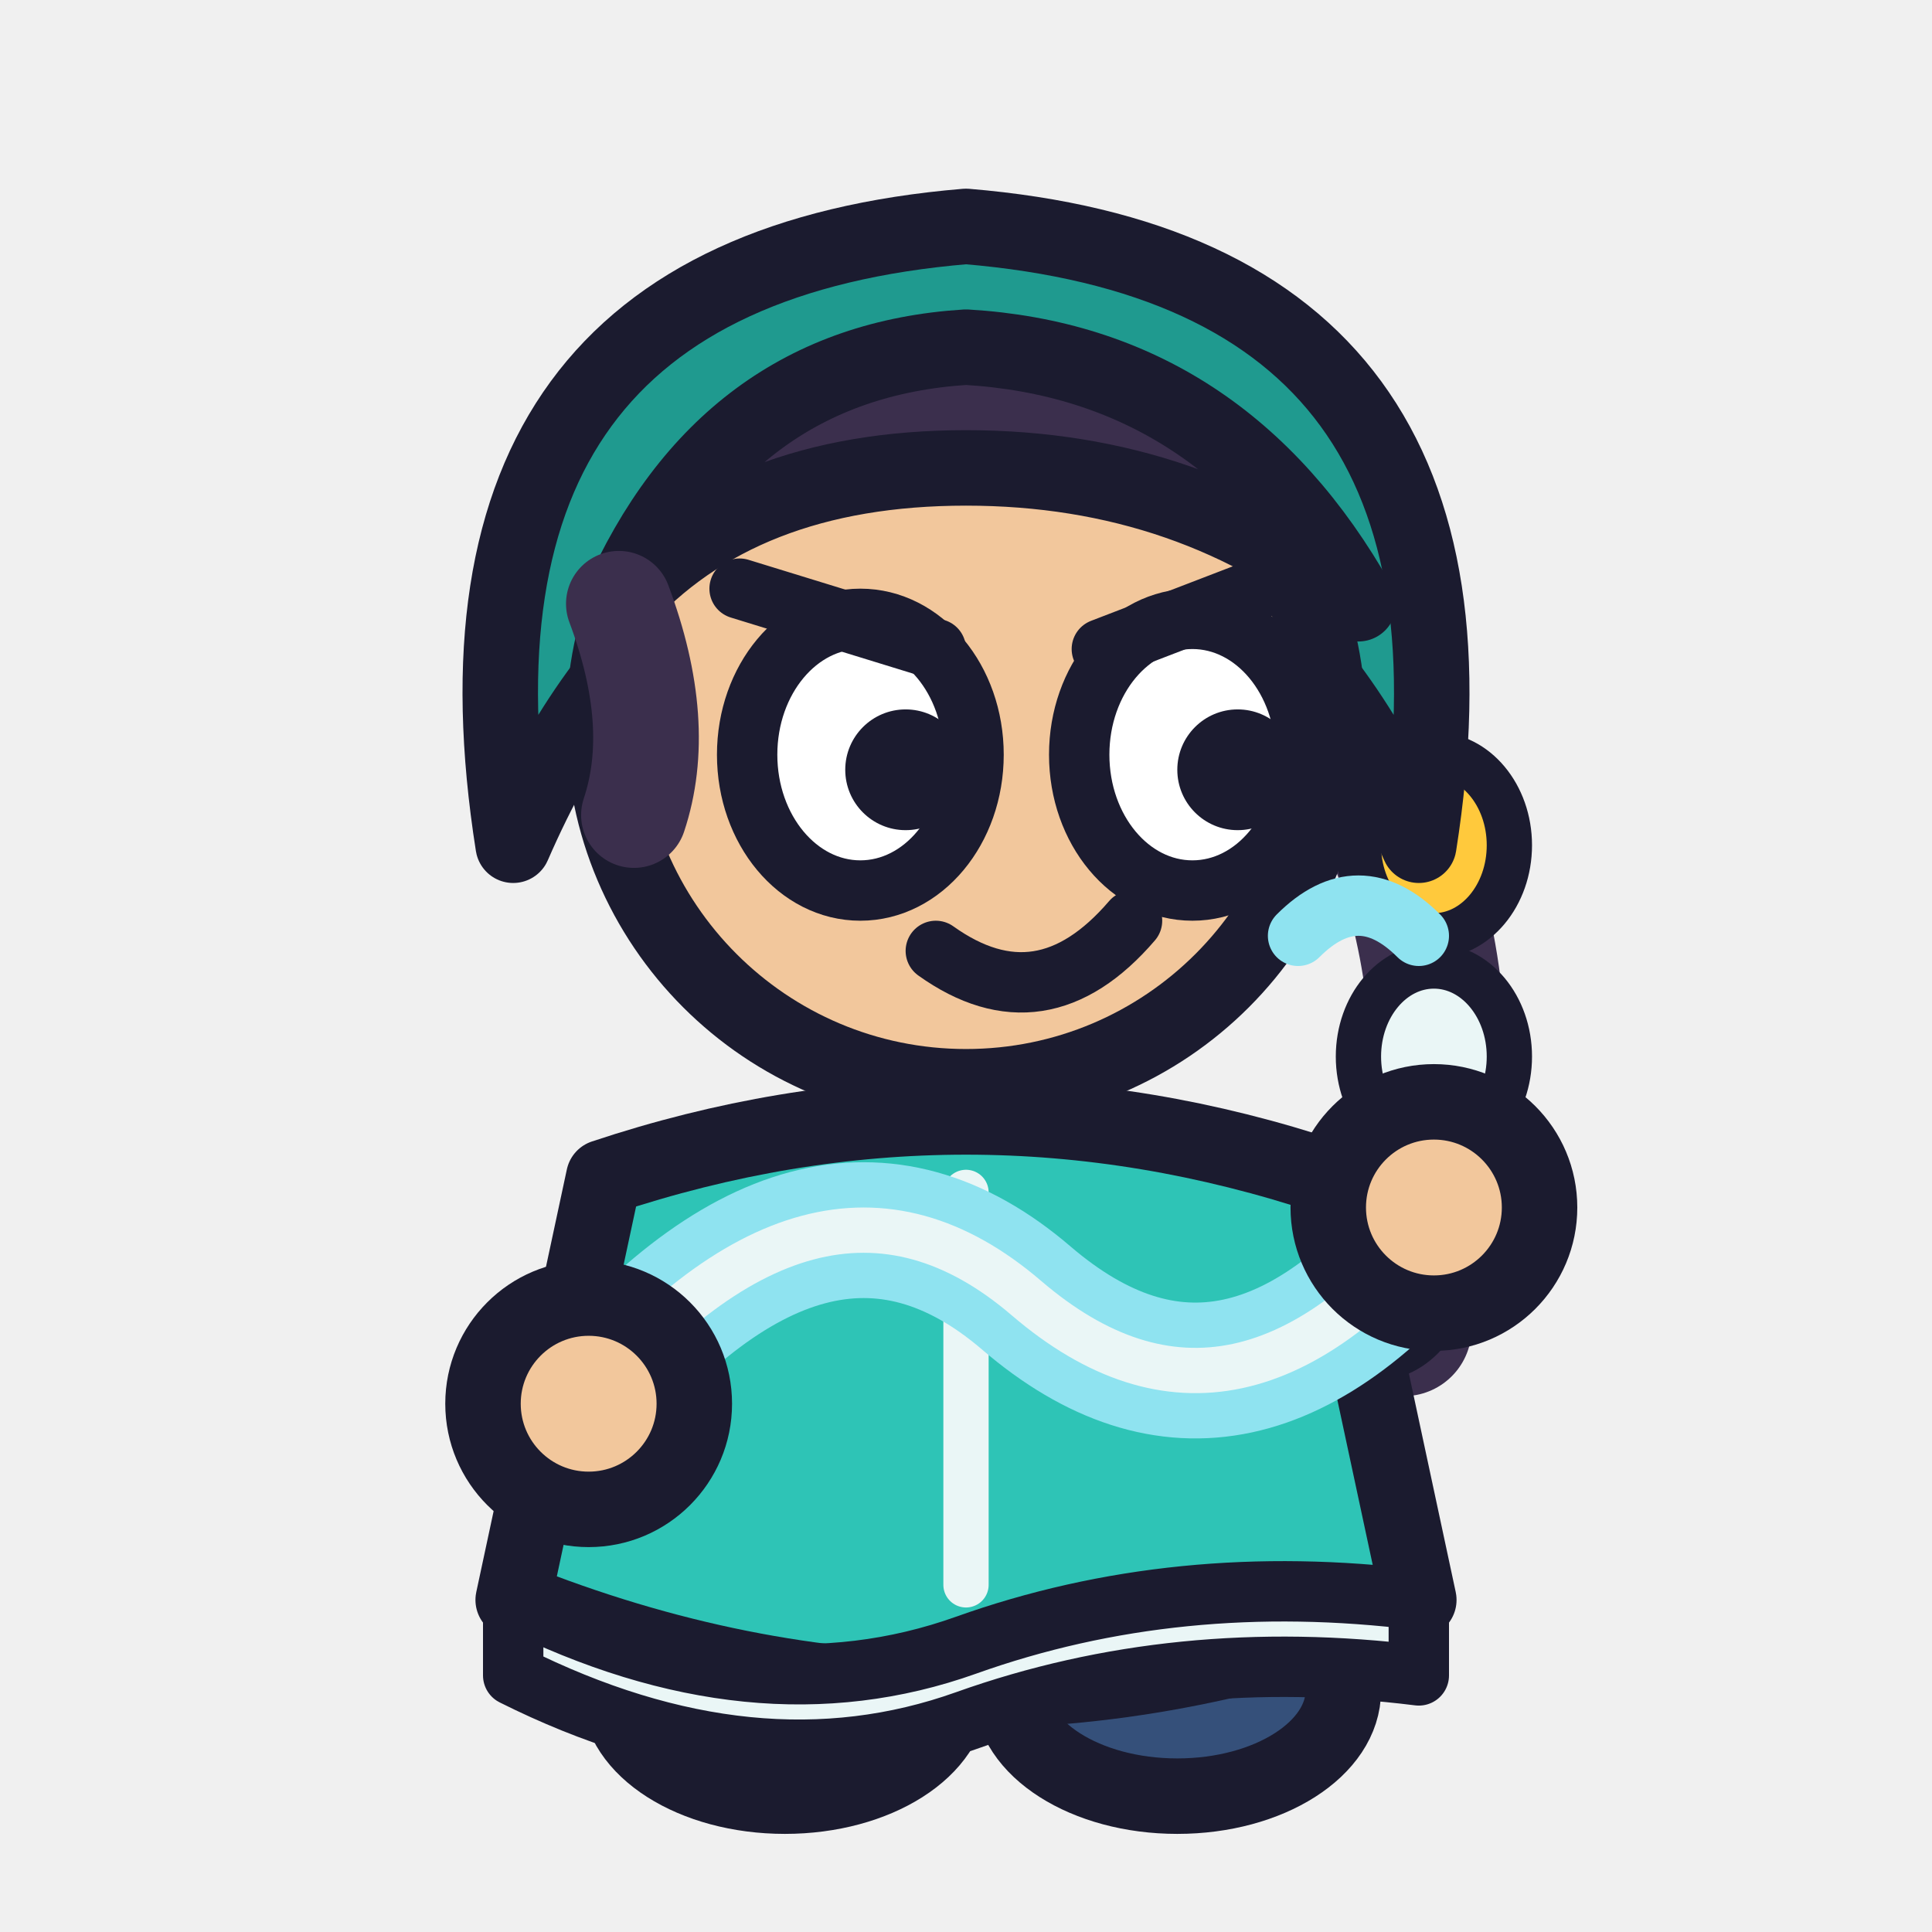
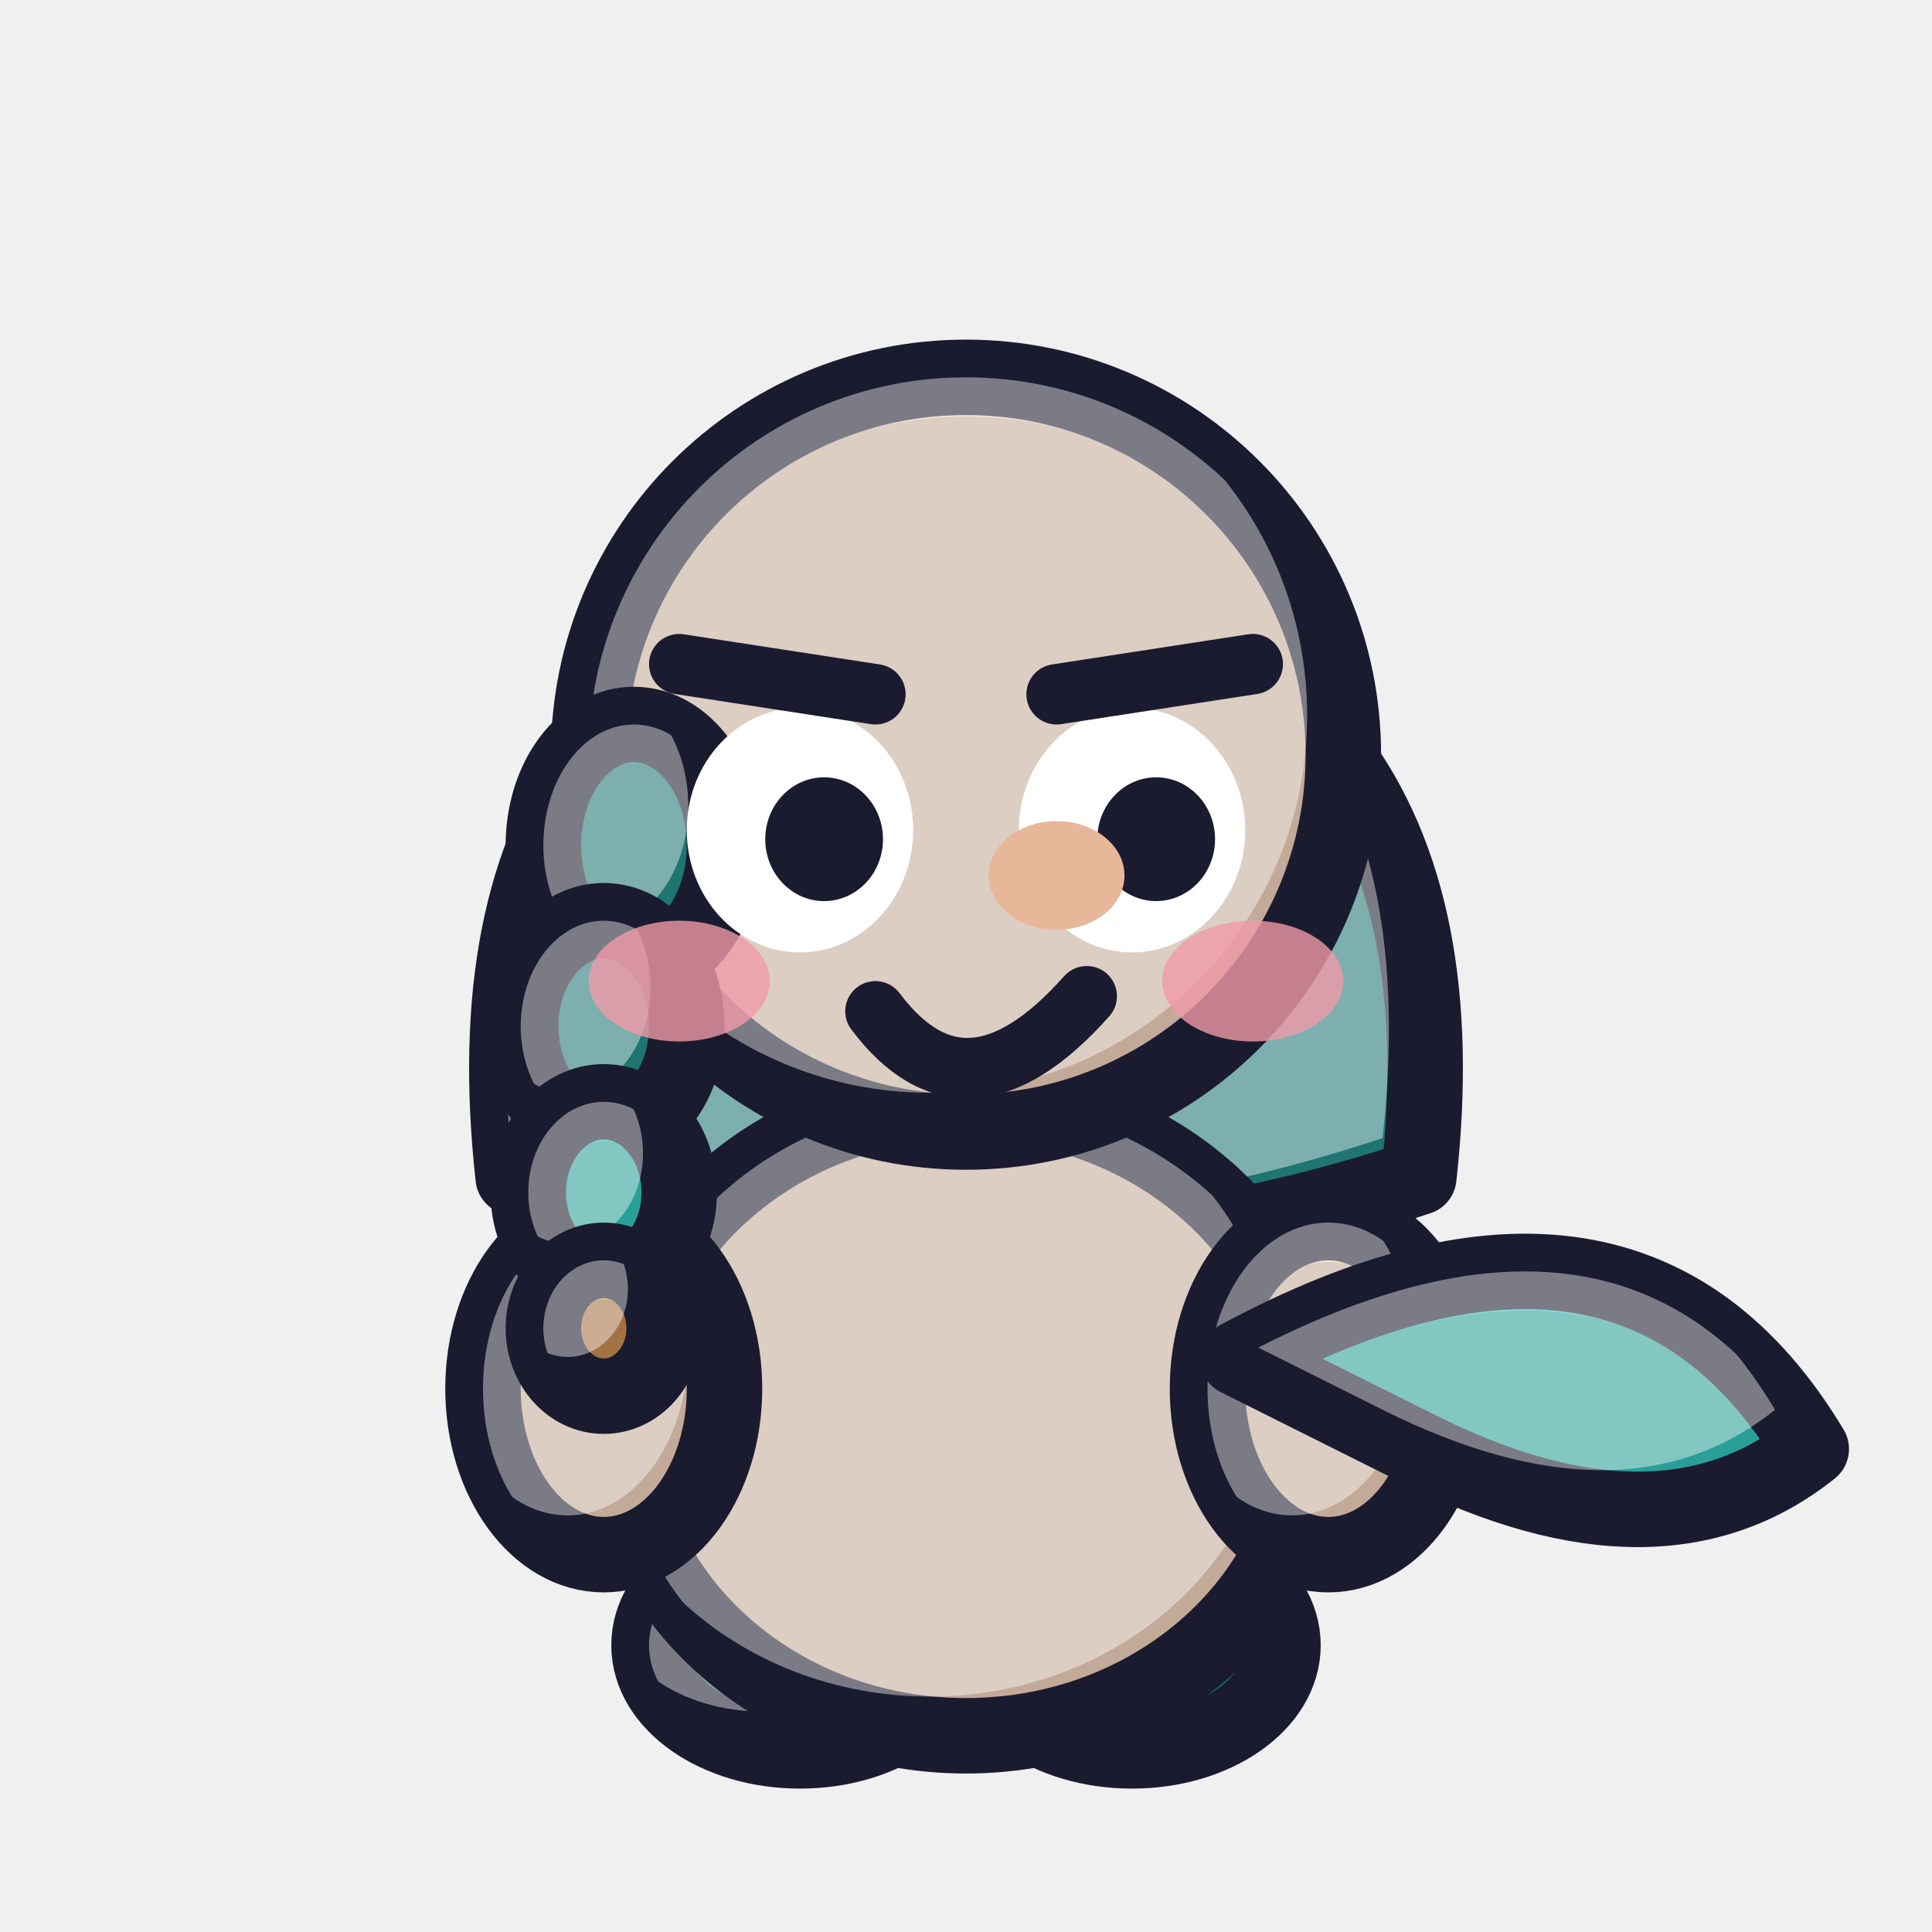
<svg xmlns="http://www.w3.org/2000/svg" viewBox="0 0 128 128" width="128" height="128">
-   <g stroke="#1b1b2f" stroke-width="5" stroke-linejoin="round" stroke-linecap="round">
-     <path d="M86 44 Q100 62 93 88" fill="none" stroke="#3B2F4D" stroke-width="9" />
-     <ellipse cx="95" cy="56" rx="5" ry="6" fill="#FFC93C" stroke-width="3" />
-     <ellipse cx="95" cy="70" rx="5" ry="6" fill="#EAF6F6" stroke-width="3" />
-     <ellipse cx="91" cy="84" rx="5" ry="6" fill="#FFC93C" stroke-width="3" />
-     <ellipse cx="52" cy="112" rx="11" ry="7" fill="#35507A" />
-     <ellipse cx="78" cy="112" rx="11" ry="7" fill="#35507A" />
-     <path d="M40 78 Q64 70 88 78 L94 106 Q64 118 34 106 Z" fill="#2EC4B6" />
-     <path d="M34 106 Q50 114 64 109 Q78 104 94 106 L94 111 Q78 109 64 114 Q50 119 34 111 Z" fill="#EAF6F6" stroke-width="4" />
-     <path d="M64 79 L64 105" fill="none" stroke="#EAF6F6" stroke-width="3" />
-     <path d="M38 94 Q54 74 68 86 Q82 98 96 80" fill="none" stroke="#8FE3F0" stroke-width="9" />
-     <path d="M38 94 Q54 74 68 86 Q82 98 96 80" fill="none" stroke="#EAF6F6" stroke-width="3" />
-     <circle cx="39" cy="93" r="7" fill="#F2C79C" />
-     <circle cx="95" cy="80" r="7" fill="#F2C79C" />
-     <path d="M34 56 Q28 18 64 15 Q100 18 94 56 Q84 33 64 33 Q44 33 34 56 Z" fill="#1F9A8F" />
-     <circle cx="64" cy="48" r="24" fill="#F2C79C" />
-     <path d="M41 40 Q48 24 64 23 Q81 24 90 40 Q79 31 64 31 Q49 31 41 40 Z" fill="#3B2F4D" />
-     <path d="M41 40 Q44 48 42 54" fill="none" stroke="#3B2F4D" stroke-width="7" />
-     <ellipse cx="57" cy="50" rx="7.5" ry="9" fill="#ffffff" stroke-width="4" />
-     <ellipse cx="79" cy="50" rx="7.5" ry="9" fill="#ffffff" stroke-width="4" />
-     <circle cx="60" cy="51" r="4" fill="#1b1b2f" stroke="none" />
-     <circle cx="82" cy="51" r="4" fill="#1b1b2f" stroke="none" />
-     <path d="M49 39 L62 43 M73 43 L86 38" fill="none" stroke-width="4" />
-     <path d="M62 63 Q69 68 75 61" fill="none" stroke-width="4" />
-     <path d="M86 62 Q90 58 94 62" fill="none" stroke="#8FE3F0" stroke-width="4" />
+   <g stroke-linejoin="round" stroke-linecap="round">
+     <ellipse cx="53" cy="109" rx="10" ry="7" fill="#1F8E84" stroke="#1b1b2f" stroke-width="5" stroke-linejoin="round" stroke-linecap="round" />
+     <clipPath id="c0">
+       <ellipse cx="53" cy="109" rx="10" ry="7" />
+     </clipPath>
+     <g clip-path="url(#c0)">
+       <ellipse cx="53" cy="109" rx="10" ry="7" fill="#1b1b2f" opacity="0.22" transform="translate(0 2.6)" />
+       <ellipse cx="53" cy="109" rx="10" ry="7" fill="#FFFFFF" opacity="0.42" transform="translate(-2.4 -2.6)" />
+     </g>
+     <ellipse cx="75" cy="109" rx="10" ry="7" fill="#1F8E84" stroke="#1b1b2f" stroke-width="5" stroke-linejoin="round" stroke-linecap="round" />
+     <clipPath id="c1">
+       <ellipse cx="75" cy="109" rx="10" ry="7" />
+     </clipPath>
+     <g clip-path="url(#c1)">
+       <ellipse cx="75" cy="109" rx="10" ry="7" fill="#1b1b2f" opacity="0.22" transform="translate(0 2.6)" />
+       <ellipse cx="75" cy="109" rx="10" ry="7" fill="#FFFFFF" opacity="0.42" transform="translate(-2.4 -2.6)" />
+     </g>
+     <path d="M34 78 Q30 42 64 38 Q98 42 94 78 Q64 88 34 78 Z" fill="#1F8E84" stroke="#1b1b2f" stroke-width="5" stroke-linejoin="round" stroke-linecap="round" />
+     <clipPath id="c2">
+       <path d="M34 78 Q30 42 64 38 Q98 42 94 78 Q64 88 34 78 Z" />
+     </clipPath>
+     <g clip-path="url(#c2)">
+       <path d="M34 78 Q30 42 64 38 Q98 42 94 78 Q64 88 34 78 Z" fill="#1b1b2f" opacity="0.22" transform="translate(0 2.6)" />
+       <path d="M34 78 Q30 42 64 38 Q98 42 94 78 Q64 88 34 78 Z" fill="#FFFFFF" opacity="0.42" transform="translate(-2.4 -2.6)" />
+     </g>
+     <ellipse cx="64" cy="94" rx="23" ry="21" fill="#F2D2B6" stroke="#1b1b2f" stroke-width="5" stroke-linejoin="round" stroke-linecap="round" />
+     <clipPath id="c3">
+       <ellipse cx="64" cy="94" rx="23" ry="21" />
+     </clipPath>
+     <g clip-path="url(#c3)">
+       <ellipse cx="64" cy="94" rx="23" ry="21" fill="#1b1b2f" opacity="0.22" transform="translate(0 2.6)" />
+       <ellipse cx="64" cy="94" rx="23" ry="21" fill="#FFFFFF" opacity="0.42" transform="translate(-2.4 -2.6)" />
+     </g>
+     <ellipse cx="40" cy="92" rx="8" ry="11" fill="#F2D2B6" stroke="#1b1b2f" stroke-width="5" stroke-linejoin="round" stroke-linecap="round" />
+     <clipPath id="c4">
+       <ellipse cx="40" cy="92" rx="8" ry="11" />
+     </clipPath>
+     <g clip-path="url(#c4)">
+       <ellipse cx="40" cy="92" rx="8" ry="11" fill="#1b1b2f" opacity="0.22" transform="translate(0 2.6)" />
+       <ellipse cx="40" cy="92" rx="8" ry="11" fill="#FFFFFF" opacity="0.42" transform="translate(-2.4 -2.6)" />
+     </g>
+     <ellipse cx="88" cy="92" rx="8" ry="11" fill="#F2D2B6" stroke="#1b1b2f" stroke-width="5" stroke-linejoin="round" stroke-linecap="round" />
+     <clipPath id="c5">
+       <ellipse cx="88" cy="92" rx="8" ry="11" />
+     </clipPath>
+     <g clip-path="url(#c5)">
+       <ellipse cx="88" cy="92" rx="8" ry="11" fill="#1b1b2f" opacity="0.22" transform="translate(0 2.6)" />
+       <ellipse cx="88" cy="92" rx="8" ry="11" fill="#FFFFFF" opacity="0.42" transform="translate(-2.4 -2.6)" />
+     </g>
+     <ellipse cx="64" cy="50" rx="25" ry="25" fill="#F2D2B6" stroke="#1b1b2f" stroke-width="5" stroke-linejoin="round" stroke-linecap="round" />
+     <clipPath id="c6">
+       <ellipse cx="64" cy="50" rx="25" ry="25" />
+     </clipPath>
+     <g clip-path="url(#c6)">
+       <ellipse cx="64" cy="50" rx="25" ry="25" fill="#1b1b2f" opacity="0.22" transform="translate(0 2.6)" />
+       <ellipse cx="64" cy="50" rx="25" ry="25" fill="#FFFFFF" opacity="0.42" transform="translate(-2.4 -2.6)" />
+     </g>
+     <ellipse cx="42" cy="56" rx="6" ry="8" fill="#1F8E84" stroke="#1b1b2f" stroke-width="5" stroke-linejoin="round" stroke-linecap="round" />
+     <clipPath id="c7">
+       <ellipse cx="42" cy="56" rx="6" ry="8" />
+     </clipPath>
+     <g clip-path="url(#c7)">
+       <ellipse cx="42" cy="56" rx="6" ry="8" fill="#1b1b2f" opacity="0.22" transform="translate(0 2.6)" />
+       <ellipse cx="42" cy="56" rx="6" ry="8" fill="#FFFFFF" opacity="0.42" transform="translate(-2.4 -2.6)" />
+     </g>
+     <ellipse cx="40" cy="68" rx="5.5" ry="7" fill="#1F8E84" stroke="#1b1b2f" stroke-width="5" stroke-linejoin="round" stroke-linecap="round" />
+     <clipPath id="c8">
+       <ellipse cx="40" cy="68" rx="5.5" ry="7" />
+     </clipPath>
+     <g clip-path="url(#c8)">
+       <ellipse cx="40" cy="68" rx="5.5" ry="7" fill="#1b1b2f" opacity="0.22" transform="translate(0 2.6)" />
+       <ellipse cx="40" cy="68" rx="5.5" ry="7" fill="#FFFFFF" opacity="0.42" transform="translate(-2.4 -2.6)" />
+     </g>
+     <ellipse cx="40" cy="79" rx="5" ry="6" fill="#2EC4B6" stroke="#1b1b2f" stroke-width="5" stroke-linejoin="round" stroke-linecap="round" />
+     <clipPath id="c9">
+       <ellipse cx="40" cy="79" rx="5" ry="6" />
+     </clipPath>
+     <g clip-path="url(#c9)">
+       <ellipse cx="40" cy="79" rx="5" ry="6" fill="#1b1b2f" opacity="0.22" transform="translate(0 2.6)" />
+       <ellipse cx="40" cy="79" rx="5" ry="6" fill="#FFFFFF" opacity="0.42" transform="translate(-2.4 -2.6)" />
+     </g>
+     <ellipse cx="40" cy="88" rx="4" ry="4.5" fill="#C98B4B" stroke="#1b1b2f" stroke-width="5" stroke-linejoin="round" stroke-linecap="round" />
+     <clipPath id="c10">
+       <ellipse cx="40" cy="88" rx="4" ry="4.5" />
+     </clipPath>
+     <g clip-path="url(#c10)">
+       <ellipse cx="40" cy="88" rx="4" ry="4.5" fill="#1b1b2f" opacity="0.22" transform="translate(0 2.6)" />
+       <ellipse cx="40" cy="88" rx="4" ry="4.5" fill="#FFFFFF" opacity="0.42" transform="translate(-2.4 -2.6)" />
+     </g>
+     <ellipse cx="53" cy="55" rx="7.5" ry="8.1" fill="#FFFFFF" />
+     <ellipse cx="75" cy="55" rx="7.5" ry="8.1" fill="#FFFFFF" />
+     <ellipse cx="45" cy="65" rx="6" ry="4" fill="#F09AA8" opacity="0.8" />
+     <ellipse cx="83" cy="65" rx="6" ry="4" fill="#F09AA8" opacity="0.8" />
+     <ellipse cx="54.6" cy="55.6" rx="3.9" ry="4.1" fill="#1b1b2f" />
+     <ellipse cx="76.6" cy="55.6" rx="3.9" ry="4.1" fill="#1b1b2f" />
+     <path d="M45 44 L58 46" fill="none" stroke="#1b1b2f" stroke-width="4" stroke-linejoin="round" stroke-linecap="round" />
+     <path d="M70 46 L83 44" fill="none" stroke="#1b1b2f" stroke-width="4" stroke-linejoin="round" stroke-linecap="round" />
+     <path d="M58 67 Q64 75 72 66" fill="none" stroke="#1b1b2f" stroke-width="4" stroke-linejoin="round" stroke-linecap="round" />
+     <ellipse cx="70" cy="58" rx="4.5" ry="3.6" fill="#E8B79A" />
+     <path d="M82 90 Q108 76 120 96 Q110 104 94 96 Z" fill="#2EC4B6" stroke="#1b1b2f" stroke-width="5" stroke-linejoin="round" stroke-linecap="round" />
+     <clipPath id="c21">
+       <path d="M82 90 Q108 76 120 96 Q110 104 94 96 Z" />
+     </clipPath>
+     <g clip-path="url(#c21)">
+       <path d="M82 90 Q108 76 120 96 Q110 104 94 96 Z" fill="#1b1b2f" opacity="0.22" transform="translate(0 2.6)" />
+       <path d="M82 90 Q108 76 120 96 Q110 104 94 96 Z" fill="#FFFFFF" opacity="0.42" transform="translate(-2.4 -2.6)" />
+     </g>
  </g>
</svg>
